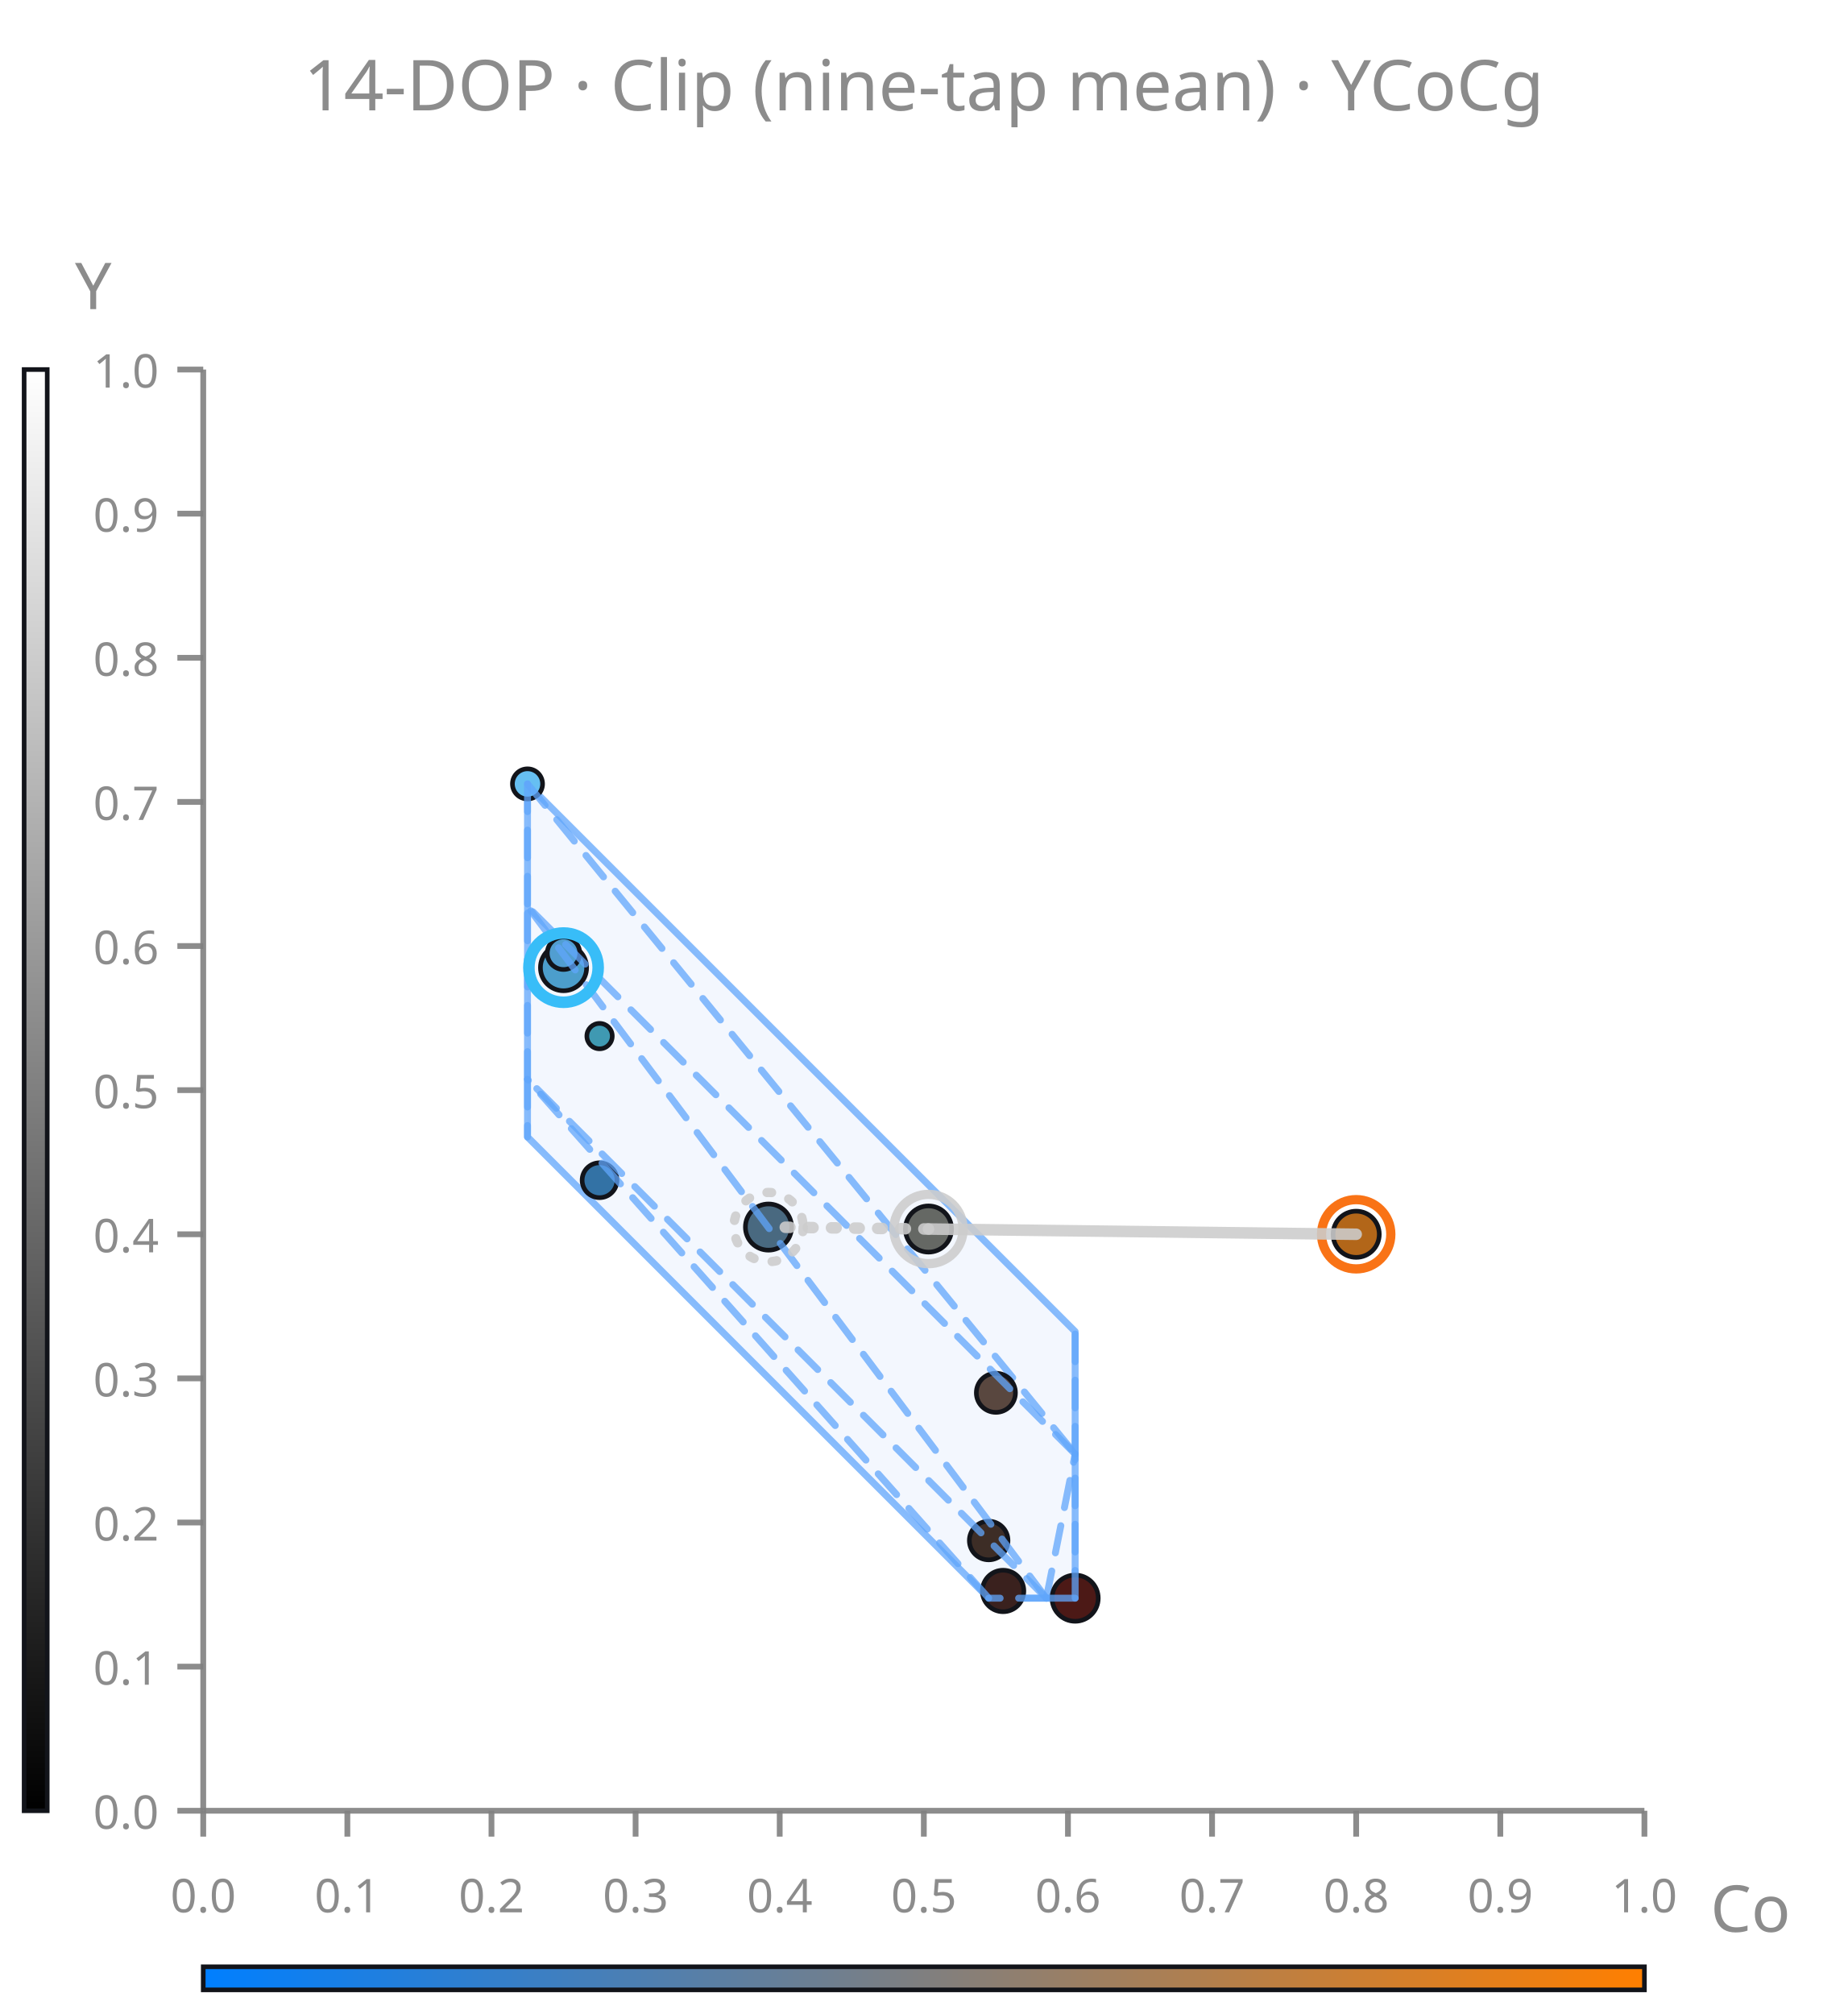
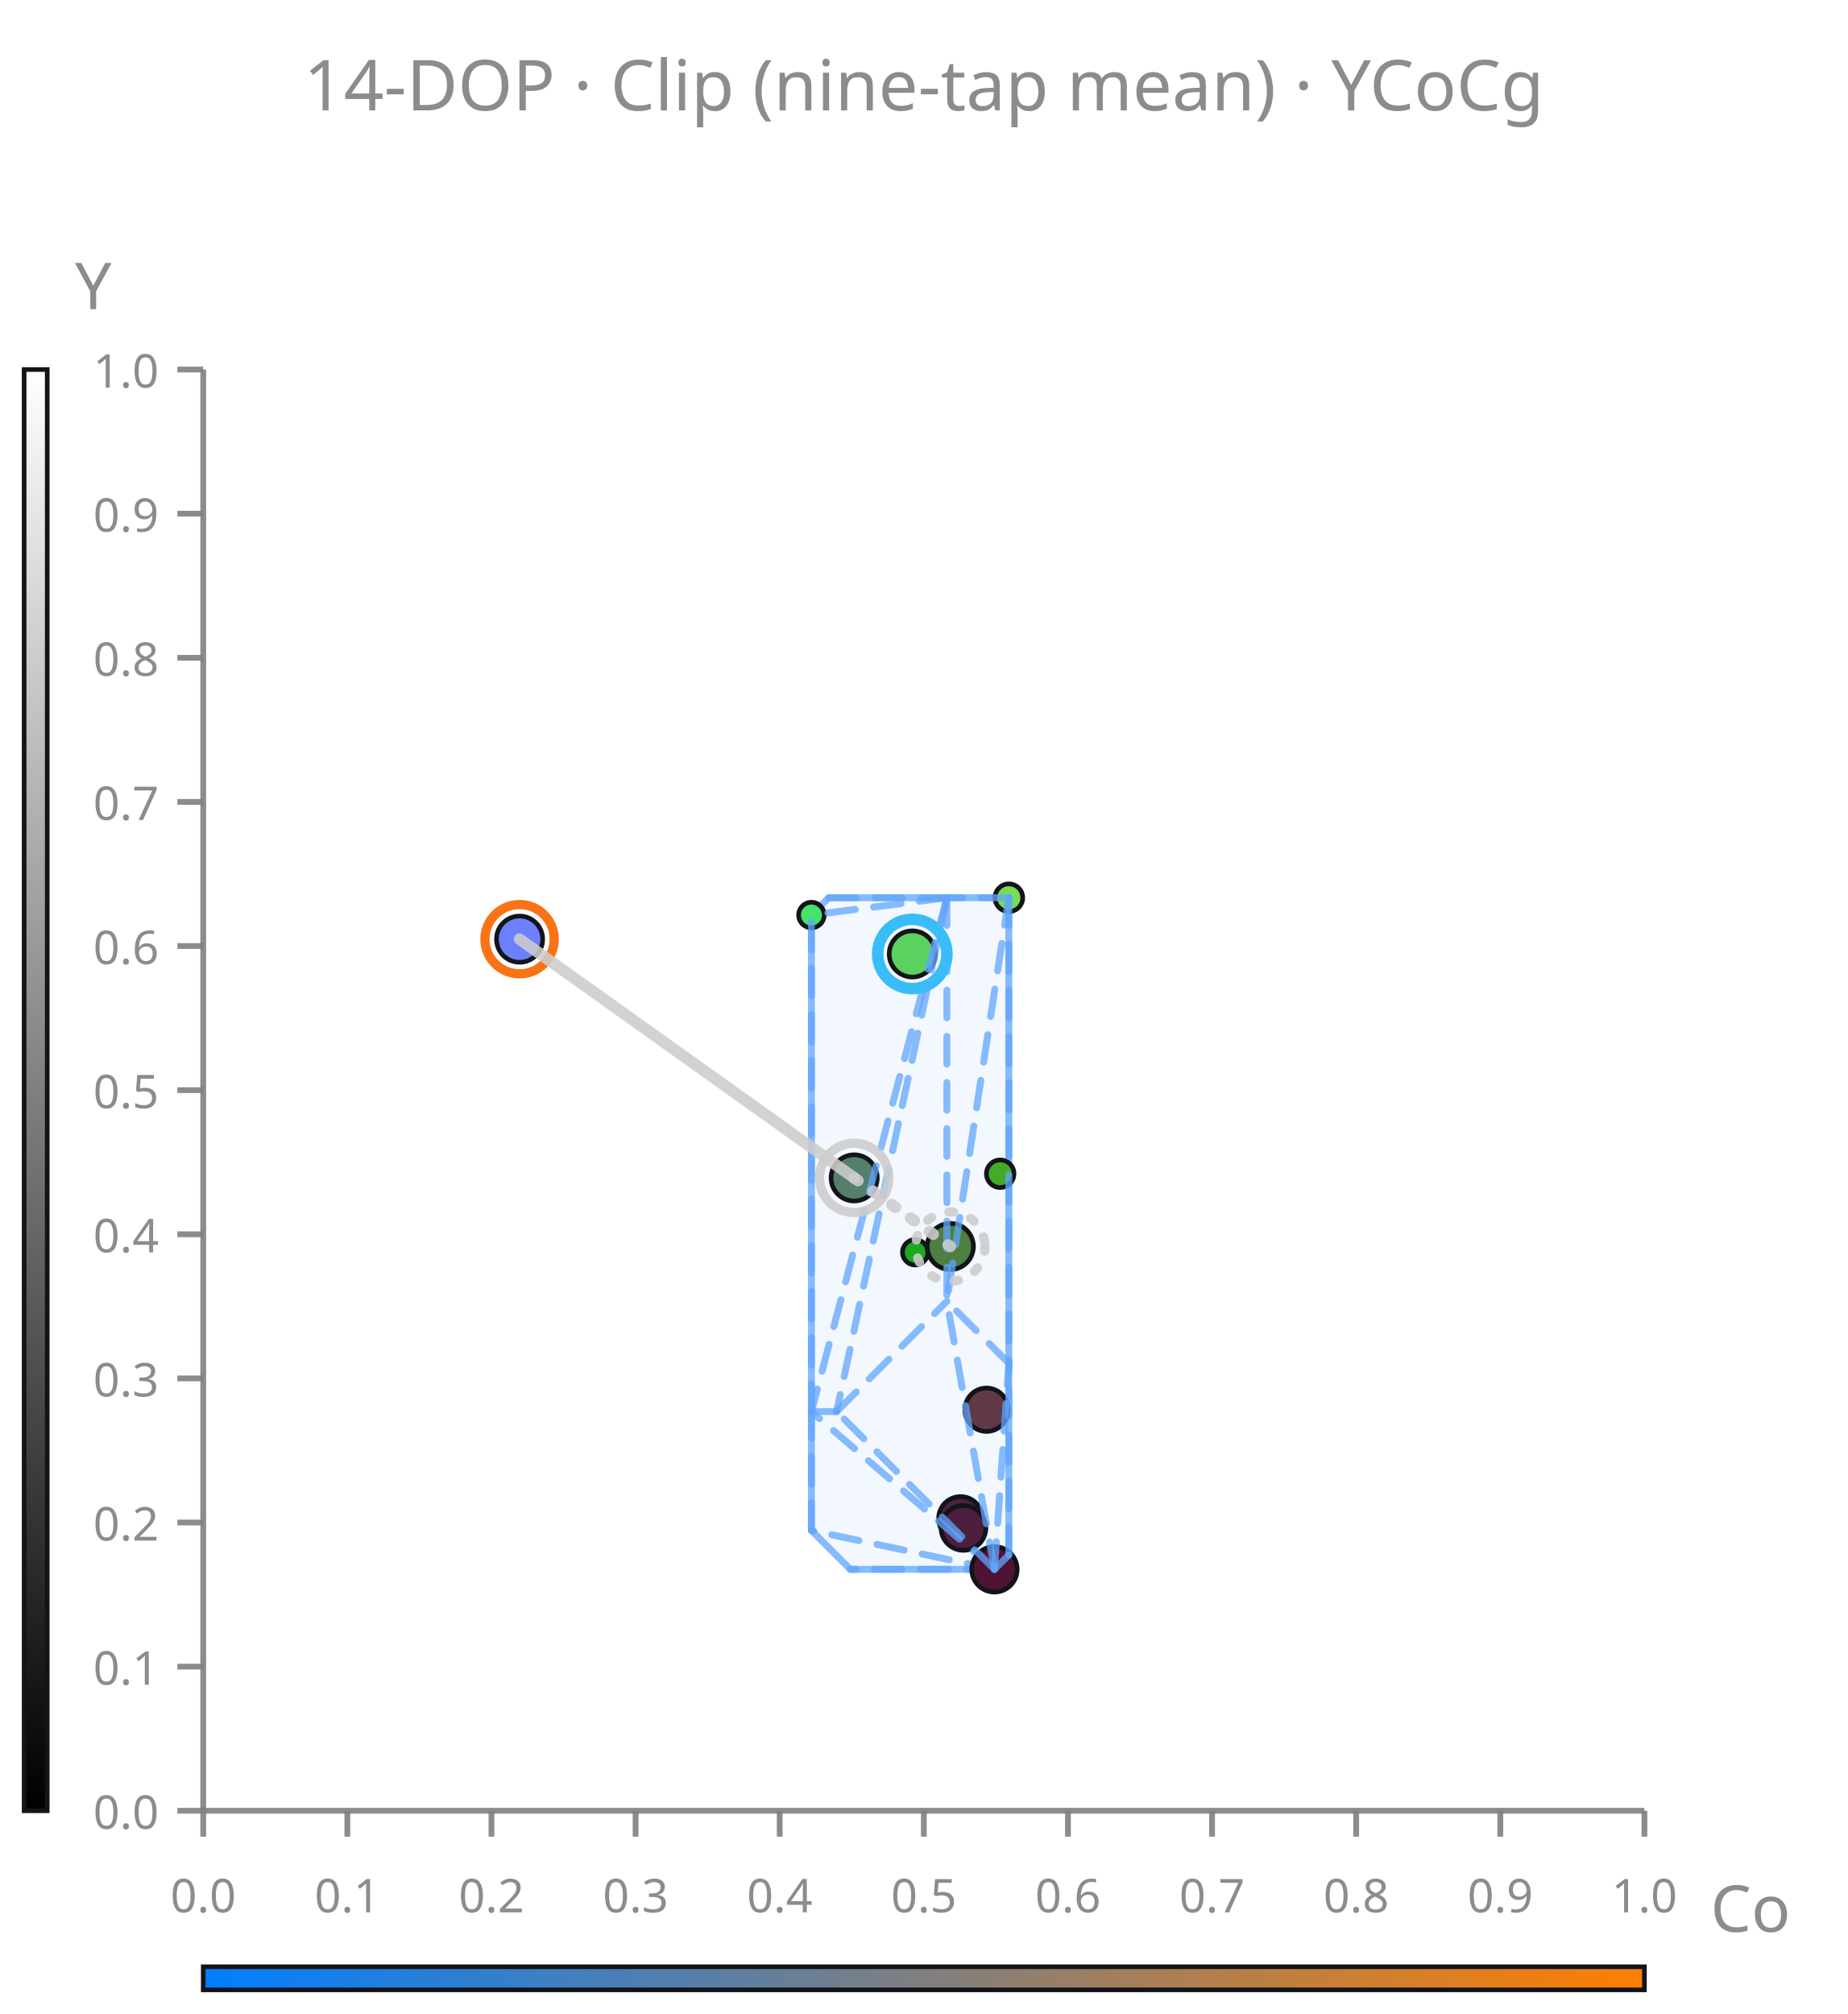
<svg xmlns="http://www.w3.org/2000/svg" baseProfile="full" height="436.0px" version="1.1" viewBox="0,0,400.0,436.0" width="400.0px">
  <defs>
    <linearGradient gradientUnits="userSpaceOnUse" id="plotGradY_0_1_2" x1="7.724" x2="7.724" y1="80" y2="392.0">
      <stop offset="0" stop-color="rgb(255,255,255)" />
      <stop offset="1" stop-color="rgb(0,0,0)" />
    </linearGradient>
    <linearGradient gradientUnits="userSpaceOnUse" id="plotGradX_0_1_2" x1="44.0" x2="356" y1="428.276" y2="428.276">
      <stop offset="0" stop-color="rgb(0,127,255)" />
      <stop offset="1" stop-color="rgb(255,127,0)" />
    </linearGradient>
  </defs>
  <g class="layer_bg" />
  <g class="layer_boundary">
-     <polygon fill="rgba(59,130,246,0.06)" points="214.04,345.98 232.76,345.98 232.76,288.26 114.2,169.7 114.2,246.14" stroke="rgba(96,165,250,0.75)" stroke-linejoin="round" stroke-width="1.5" />
+     <polygon fill="rgba(59,130,246,0.06)" points="175.664,331.316 184.088,339.74 218.408,339.74 218.408,194.348 179.408,194.348 175.664,198.092" stroke="rgba(96,165,250,0.75)" stroke-linejoin="round" stroke-width="1.5" />
  </g>
  <g class="layer_axes">
    <line fill="none" stroke="rgba(128,128,128,0.9)" stroke-width="1.25" x1="44.0" x2="356" y1="392.0" y2="392.0" />
    <line fill="none" stroke="rgba(128,128,128,0.9)" stroke-width="1.25" x1="44.0" x2="44.0" y1="392.0" y2="80" />
    <line fill="none" stroke="rgba(128,128,128,0.9)" stroke-width="1.25" x1="44.0" x2="44.0" y1="392.0" y2="397.6" />
    <text dominant-baseline="hanging" fill="rgba(128,128,128,0.9)" font-family="sans-serif" font-size="10.08" text-anchor="middle" x="44.0" y="406.168">0.0</text>
    <line fill="none" stroke="rgba(128,128,128,0.9)" stroke-width="1.25" x1="75.2" x2="75.2" y1="392.0" y2="397.6" />
    <text dominant-baseline="hanging" fill="rgba(128,128,128,0.9)" font-family="sans-serif" font-size="10.08" text-anchor="middle" x="75.2" y="406.168">0.1</text>
    <line fill="none" stroke="rgba(128,128,128,0.9)" stroke-width="1.25" x1="106.4" x2="106.4" y1="392.0" y2="397.6" />
    <text dominant-baseline="hanging" fill="rgba(128,128,128,0.9)" font-family="sans-serif" font-size="10.08" text-anchor="middle" x="106.4" y="406.168">0.2</text>
    <line fill="none" stroke="rgba(128,128,128,0.9)" stroke-width="1.25" x1="137.6" x2="137.6" y1="392.0" y2="397.6" />
    <text dominant-baseline="hanging" fill="rgba(128,128,128,0.9)" font-family="sans-serif" font-size="10.08" text-anchor="middle" x="137.6" y="406.168">0.3</text>
    <line fill="none" stroke="rgba(128,128,128,0.9)" stroke-width="1.25" x1="168.8" x2="168.8" y1="392.0" y2="397.6" />
    <text dominant-baseline="hanging" fill="rgba(128,128,128,0.9)" font-family="sans-serif" font-size="10.08" text-anchor="middle" x="168.8" y="406.168">0.4</text>
    <line fill="none" stroke="rgba(128,128,128,0.9)" stroke-width="1.25" x1="200" x2="200" y1="392.0" y2="397.6" />
    <text dominant-baseline="hanging" fill="rgba(128,128,128,0.9)" font-family="sans-serif" font-size="10.08" text-anchor="middle" x="200" y="406.168">0.5</text>
    <line fill="none" stroke="rgba(128,128,128,0.9)" stroke-width="1.25" x1="231.2" x2="231.2" y1="392.0" y2="397.6" />
    <text dominant-baseline="hanging" fill="rgba(128,128,128,0.9)" font-family="sans-serif" font-size="10.08" text-anchor="middle" x="231.2" y="406.168">0.6</text>
    <line fill="none" stroke="rgba(128,128,128,0.9)" stroke-width="1.25" x1="262.4" x2="262.4" y1="392.0" y2="397.6" />
    <text dominant-baseline="hanging" fill="rgba(128,128,128,0.9)" font-family="sans-serif" font-size="10.08" text-anchor="middle" x="262.4" y="406.168">0.7</text>
    <line fill="none" stroke="rgba(128,128,128,0.9)" stroke-width="1.25" x1="293.6" x2="293.6" y1="392.0" y2="397.6" />
    <text dominant-baseline="hanging" fill="rgba(128,128,128,0.9)" font-family="sans-serif" font-size="10.08" text-anchor="middle" x="293.6" y="406.168">0.8</text>
    <line fill="none" stroke="rgba(128,128,128,0.9)" stroke-width="1.25" x1="324.8" x2="324.8" y1="392.0" y2="397.6" />
    <text dominant-baseline="hanging" fill="rgba(128,128,128,0.9)" font-family="sans-serif" font-size="10.08" text-anchor="middle" x="324.8" y="406.168">0.9</text>
    <line fill="none" stroke="rgba(128,128,128,0.9)" stroke-width="1.25" x1="356" x2="356" y1="392.0" y2="397.6" />
    <text dominant-baseline="hanging" fill="rgba(128,128,128,0.9)" font-family="sans-serif" font-size="10.08" text-anchor="middle" x="356" y="406.168">1.0</text>
    <line fill="none" stroke="rgba(128,128,128,0.9)" stroke-width="1.25" x1="44.0" x2="38.4" y1="392.0" y2="392.0" />
    <text dominant-baseline="central" fill="rgba(128,128,128,0.9)" font-family="sans-serif" font-size="10.08" text-anchor="end" x="34.4" y="392.0">0.0</text>
    <line fill="none" stroke="rgba(128,128,128,0.9)" stroke-width="1.25" x1="44.0" x2="38.4" y1="360.8" y2="360.8" />
    <text dominant-baseline="central" fill="rgba(128,128,128,0.9)" font-family="sans-serif" font-size="10.08" text-anchor="end" x="34.4" y="360.8">0.1</text>
    <line fill="none" stroke="rgba(128,128,128,0.9)" stroke-width="1.25" x1="44.0" x2="38.4" y1="329.6" y2="329.6" />
    <text dominant-baseline="central" fill="rgba(128,128,128,0.9)" font-family="sans-serif" font-size="10.08" text-anchor="end" x="34.4" y="329.6">0.2</text>
    <line fill="none" stroke="rgba(128,128,128,0.9)" stroke-width="1.25" x1="44.0" x2="38.4" y1="298.4" y2="298.4" />
    <text dominant-baseline="central" fill="rgba(128,128,128,0.9)" font-family="sans-serif" font-size="10.08" text-anchor="end" x="34.4" y="298.4">0.3</text>
    <line fill="none" stroke="rgba(128,128,128,0.9)" stroke-width="1.25" x1="44.0" x2="38.4" y1="267.2" y2="267.2" />
    <text dominant-baseline="central" fill="rgba(128,128,128,0.9)" font-family="sans-serif" font-size="10.08" text-anchor="end" x="34.4" y="267.2">0.4</text>
    <line fill="none" stroke="rgba(128,128,128,0.9)" stroke-width="1.25" x1="44.0" x2="38.4" y1="236" y2="236" />
    <text dominant-baseline="central" fill="rgba(128,128,128,0.9)" font-family="sans-serif" font-size="10.08" text-anchor="end" x="34.4" y="236">0.5</text>
    <line fill="none" stroke="rgba(128,128,128,0.9)" stroke-width="1.25" x1="44.0" x2="38.4" y1="204.8" y2="204.8" />
    <text dominant-baseline="central" fill="rgba(128,128,128,0.9)" font-family="sans-serif" font-size="10.08" text-anchor="end" x="34.4" y="204.8">0.6</text>
    <line fill="none" stroke="rgba(128,128,128,0.9)" stroke-width="1.25" x1="44.0" x2="38.4" y1="173.6" y2="173.6" />
    <text dominant-baseline="central" fill="rgba(128,128,128,0.9)" font-family="sans-serif" font-size="10.08" text-anchor="end" x="34.4" y="173.6">0.7</text>
    <line fill="none" stroke="rgba(128,128,128,0.9)" stroke-width="1.25" x1="44.0" x2="38.4" y1="142.4" y2="142.4" />
    <text dominant-baseline="central" fill="rgba(128,128,128,0.9)" font-family="sans-serif" font-size="10.08" text-anchor="end" x="34.4" y="142.4">0.8</text>
    <line fill="none" stroke="rgba(128,128,128,0.9)" stroke-width="1.25" x1="44.0" x2="38.4" y1="111.2" y2="111.2" />
    <text dominant-baseline="central" fill="rgba(128,128,128,0.9)" font-family="sans-serif" font-size="10.08" text-anchor="end" x="34.4" y="111.2">0.9</text>
    <line fill="none" stroke="rgba(128,128,128,0.9)" stroke-width="1.25" x1="44.0" x2="38.4" y1="80" y2="80" />
    <text dominant-baseline="central" fill="rgba(128,128,128,0.9)" font-family="sans-serif" font-size="10.08" text-anchor="end" x="34.4" y="80">1.0</text>
    <text fill="rgba(128,128,128,0.9)" font-family="sans-serif" font-size="14" x="370.3" y="418.208">Co</text>
    <text fill="rgba(128,128,128,0.9)" font-family="sans-serif" font-size="14" x="16.224" y="66.928">Y</text>
    <rect fill="url(#plotGradY_0_1_2) none" height="312" shape-rendering="geometricPrecision" stroke="rgba(18,20,26,1.0)" stroke-width="1.0" width="5.0" x="5.224" y="80" />
    <rect fill="url(#plotGradX_0_1_2) none" height="5.0" shape-rendering="geometricPrecision" stroke="rgba(18,20,26,1.0)" stroke-width="1.0" width="312" x="44.0" y="425.776" />
  </g>
  <g class="layer_dots">
-     <circle cx="129.8" cy="224.3" fill="rgb(63,153,178)" r="2.75" stroke="rgba(18,20,26,1.0)" stroke-width="1.0" />
-     <circle cx="114.2" cy="169.7" fill="rgb(102,191,242)" r="3.261" stroke="rgba(18,20,26,1.0)" stroke-width="1.0" />
-     <circle cx="122" cy="209.48" fill="rgb(76,158,204)" r="5.0" stroke="rgba(18,20,26,1.0)" stroke-width="1.0" />
-     <circle cx="122" cy="206.36" fill="rgb(81,158,209)" r="3.517" stroke="rgba(18,20,26,1.0)" stroke-width="1.0" />
-     <circle cx="129.8" cy="255.5" fill="rgb(51,114,165)" r="3.773" stroke="rgba(18,20,26,1.0)" stroke-width="1.0" />
-     <circle cx="166.373" cy="265.64" fill="rgb(73,105,128)" r="5.0" stroke="rgba(18,20,26,1.0)" stroke-width="1.0" />
-     <circle cx="201.009" cy="266.065" fill="rgb(101,104,100)" r="5.0" stroke="rgba(18,20,26,1.0)" stroke-width="1.0" />
-     <circle cx="293.6" cy="267.2" fill="rgb(178,102,25)" r="5.0" stroke="rgba(18,20,26,1.0)" stroke-width="1.0" />
-     <line fill="none" stroke="rgba(96,165,250,0.75)" stroke-dasharray="6,4" stroke-linecap="round" stroke-width="1.5" x1="114.2" x2="232.76" y1="169.7" y2="314.78" />
-     <line fill="none" stroke="rgba(96,165,250,0.75)" stroke-dasharray="6,4" stroke-linecap="round" stroke-width="1.5" x1="114.2" x2="114.2" y1="169.7" y2="196.22" />
-     <line fill="none" stroke="rgba(96,165,250,0.75)" stroke-dasharray="6,4" stroke-linecap="round" stroke-width="1.5" x1="232.76" x2="232.76" y1="314.78" y2="288.26" />
-     <circle cx="214.04" cy="333.5" fill="rgb(61,45,38)" r="4.182" stroke="rgba(18,20,26,1.0)" stroke-width="1.0" />
-     <circle cx="215.6" cy="301.52" fill="rgb(89,71,63)" r="4.233" stroke="rgba(18,20,26,1.0)" stroke-width="1.0" />
-     <circle cx="217.16" cy="344.42" fill="rgb(58,33,30)" r="4.489" stroke="rgba(18,20,26,1.0)" stroke-width="1.0" />
-     <line fill="none" stroke="rgba(96,165,250,0.75)" stroke-dasharray="6,4" stroke-linecap="round" stroke-width="1.5" x1="226.52" x2="214.04" y1="345.98" y2="345.98" />
-     <line fill="none" stroke="rgba(96,165,250,0.75)" stroke-dasharray="6,4" stroke-linecap="round" stroke-width="1.5" x1="214.04" x2="114.2" y1="345.98" y2="233.66" />
-     <line fill="none" stroke="rgba(96,165,250,0.75)" stroke-dasharray="6,4" stroke-linecap="round" stroke-width="1.5" x1="114.2" x2="114.2" y1="233.66" y2="246.14" />
-     <line fill="none" stroke="rgba(96,165,250,0.75)" stroke-dasharray="6,4" stroke-linecap="round" stroke-width="1.5" x1="226.52" x2="232.76" y1="345.98" y2="314.78" />
-     <line fill="none" stroke="rgba(96,165,250,0.75)" stroke-dasharray="6,4" stroke-linecap="round" stroke-width="1.5" x1="226.52" x2="114.2" y1="345.98" y2="233.66" />
-     <line fill="none" stroke="rgba(96,165,250,0.75)" stroke-dasharray="6,4" stroke-linecap="round" stroke-width="1.5" x1="226.52" x2="114.2" y1="345.98" y2="196.22" />
-     <line fill="none" stroke="rgba(96,165,250,0.75)" stroke-dasharray="6,4" stroke-linecap="round" stroke-width="1.5" x1="232.76" x2="114.2" y1="314.78" y2="196.22" />
-     <line fill="none" stroke="rgba(96,165,250,0.75)" stroke-dasharray="6,4" stroke-linecap="round" stroke-width="1.5" x1="114.2" x2="114.2" y1="233.66" y2="196.22" />
-     <circle cx="232.76" cy="345.98" fill="rgb(76,25,22)" r="5.0" stroke="rgba(18,20,26,1.0)" stroke-width="1.0" />
-     <line fill="none" stroke="rgba(96,165,250,0.75)" stroke-dasharray="6,4" stroke-linecap="round" stroke-width="1.5" x1="232.76" x2="226.52" y1="345.98" y2="345.98" />
-     <line fill="none" stroke="rgba(96,165,250,0.75)" stroke-dasharray="6,4" stroke-linecap="round" stroke-width="1.5" x1="232.76" x2="232.76" y1="345.98" y2="314.78" />
+     <circle cx="198.128" cy="271.1" fill="rgb(27,169,30)" r="2.75" stroke="rgba(18,20,26,1.0)" stroke-width="1.0" />
+     <circle cx="175.664" cy="198.092" fill="rgb(69,227,108)" r="2.768" stroke="rgba(18,20,26,1.0)" stroke-width="1.0" />
+     <circle cx="216.536" cy="254.096" fill="rgb(66,172,39)" r="2.985" stroke="rgba(18,20,26,1.0)" stroke-width="1.0" />
+     <circle cx="218.408" cy="194.348" fill="rgb(117,221,86)" r="3" stroke="rgba(18,20,26,1.0)" stroke-width="1.0" />
+     <line fill="none" stroke="rgba(96,165,250,0.75)" stroke-dasharray="6,4" stroke-linecap="round" stroke-width="1.5" x1="179.408" x2="204.992" y1="194.348" y2="194.348" />
+     <line fill="none" stroke="rgba(96,165,250,0.75)" stroke-dasharray="6,4" stroke-linecap="round" stroke-width="1.5" x1="204.992" x2="175.664" y1="194.348" y2="198.092" />
+     <circle cx="197.504" cy="206.516" fill="rgb(91,210,95)" r="5.0" stroke="rgba(18,20,26,1.0)" stroke-width="1.0" />
+     <line fill="none" stroke="rgba(96,165,250,0.75)" stroke-dasharray="6,4" stroke-linecap="round" stroke-width="1.5" x1="218.408" x2="204.992" y1="194.348" y2="194.348" />
+     <circle cx="205.737" cy="269.843" fill="rgb(77,127,67)" r="5.0" stroke="rgba(18,20,26,1.0)" stroke-width="1.0" />
+     <line fill="none" stroke="rgba(96,165,250,0.75)" stroke-dasharray="6,4" stroke-linecap="round" stroke-width="1.5" x1="175.664" x2="175.664" y1="305.576" y2="198.092" />
+     <line fill="none" stroke="rgba(96,165,250,0.75)" stroke-dasharray="6,4" stroke-linecap="round" stroke-width="1.5" x1="218.408" x2="204.992" y1="194.348" y2="281.708" />
+     <line fill="none" stroke="rgba(96,165,250,0.75)" stroke-dasharray="6,4" stroke-linecap="round" stroke-width="1.5" x1="218.408" x2="218.408" y1="194.348" y2="295.124" />
+     <circle cx="184.92" cy="254.993" fill="rgb(84,127,108)" r="5.0" stroke="rgba(18,20,26,1.0)" stroke-width="1.0" />
+     <line fill="none" stroke="rgba(96,165,250,0.75)" stroke-dasharray="6,4" stroke-linecap="round" stroke-width="1.5" x1="204.992" x2="175.664" y1="194.348" y2="305.576" />
+     <line fill="none" stroke="rgba(96,165,250,0.75)" stroke-dasharray="6,4" stroke-linecap="round" stroke-width="1.5" x1="204.992" x2="181.124" y1="194.348" y2="305.576" />
+     <line fill="none" stroke="rgba(96,165,250,0.75)" stroke-dasharray="6,4" stroke-linecap="round" stroke-width="1.5" x1="204.992" x2="204.992" y1="194.348" y2="281.708" />
+     <line fill="none" stroke="rgba(96,165,250,0.75)" stroke-dasharray="6,4" stroke-linecap="round" stroke-width="1.5" x1="175.664" x2="175.664" y1="331.316" y2="305.576" />
+     <line fill="none" stroke="rgba(96,165,250,0.75)" stroke-dasharray="6,4" stroke-linecap="round" stroke-width="1.5" x1="215.288" x2="184.088" y1="339.74" y2="339.74" />
+     <line fill="none" stroke="rgba(96,165,250,0.75)" stroke-dasharray="6,4" stroke-linecap="round" stroke-width="1.5" x1="215.288" x2="175.664" y1="339.74" y2="331.316" />
+     <circle cx="213.572" cy="305.186" fill="rgb(95,57,72)" r="4.694" stroke="rgba(18,20,26,1.0)" stroke-width="1.0" />
+     <circle cx="207.956" cy="328.742" fill="rgb(73,35,60)" r="4.756" stroke="rgba(18,20,26,1.0)" stroke-width="1.0" />
+     <circle cx="208.58" cy="330.77" fill="rgb(77,30,62)" r="4.854" stroke="rgba(18,20,26,1.0)" stroke-width="1.0" />
+     <line fill="none" stroke="rgba(96,165,250,0.75)" stroke-dasharray="6,4" stroke-linecap="round" stroke-width="1.5" x1="175.664" x2="181.124" y1="305.576" y2="305.576" />
+     <line fill="none" stroke="rgba(96,165,250,0.75)" stroke-dasharray="6,4" stroke-linecap="round" stroke-width="1.5" x1="215.288" x2="175.664" y1="339.74" y2="305.576" />
+     <line fill="none" stroke="rgba(96,165,250,0.75)" stroke-dasharray="6,4" stroke-linecap="round" stroke-width="1.5" x1="218.408" x2="215.288" y1="339.74" y2="339.74" />
+     <line fill="none" stroke="rgba(96,165,250,0.75)" stroke-dasharray="6,4" stroke-linecap="round" stroke-width="1.5" x1="218.408" x2="218.408" y1="339.74" y2="336.62" />
+     <line fill="none" stroke="rgba(96,165,250,0.75)" stroke-dasharray="6,4" stroke-linecap="round" stroke-width="1.5" x1="181.124" x2="204.992" y1="305.576" y2="281.708" />
+     <circle cx="215.288" cy="339.74" fill="rgb(78,19,53)" r="4.921" stroke="rgba(18,20,26,1.0)" stroke-width="1.0" />
+     <line fill="none" stroke="rgba(96,165,250,0.75)" stroke-dasharray="6,4" stroke-linecap="round" stroke-width="1.5" x1="215.288" x2="218.408" y1="339.74" y2="336.62" />
+     <line fill="none" stroke="rgba(96,165,250,0.75)" stroke-dasharray="6,4" stroke-linecap="round" stroke-width="1.5" x1="215.288" x2="218.408" y1="339.74" y2="295.124" />
+     <line fill="none" stroke="rgba(96,165,250,0.75)" stroke-dasharray="6,4" stroke-linecap="round" stroke-width="1.5" x1="215.288" x2="181.124" y1="339.74" y2="305.576" />
+     <line fill="none" stroke="rgba(96,165,250,0.75)" stroke-dasharray="6,4" stroke-linecap="round" stroke-width="1.5" x1="215.288" x2="204.992" y1="339.74" y2="281.708" />
+     <line fill="none" stroke="rgba(96,165,250,0.75)" stroke-dasharray="6,4" stroke-linecap="round" stroke-width="1.5" x1="218.408" x2="218.408" y1="336.62" y2="295.124" />
+     <line fill="none" stroke="rgba(96,165,250,0.75)" stroke-dasharray="6,4" stroke-linecap="round" stroke-width="1.5" x1="218.408" x2="204.992" y1="295.124" y2="281.708" />
+     <circle cx="112.484" cy="203.318" fill="rgb(108,128,251)" r="5.0" stroke="rgba(18,20,26,1.0)" stroke-width="1.0" />
  </g>
  <g class="layer_overlay">
-     <circle cx="122" cy="209.48" fill="none" r="7.5" stroke="rgba(56,189,248,1.0)" stroke-width="2.5" />
-     <circle cx="293.6" cy="267.2" fill="none" r="7.5" stroke="rgba(249,115,22,1.0)" stroke-width="2.0" />
-     <line stroke="rgba(204,204,204,0.88)" stroke-linecap="round" stroke-width="2.5" x1="293.6" x2="201.009" y1="267.2" y2="266.065" />
-     <circle cx="201.009" cy="266.065" fill="none" r="7.5" stroke="rgba(204,204,204,0.88)" stroke-width="2.0" />
-     <line fill="none" stroke="rgba(204,204,204,0.88)" stroke-dasharray="1 4" stroke-linecap="round" stroke-width="2.5" x1="201.009" x2="166.373" y1="266.065" y2="265.64" />
-     <circle cx="166.373" cy="265.64" fill="none" r="7.5" stroke="rgba(204,204,204,0.88)" stroke-dasharray="1 4" stroke-linecap="round" stroke-width="2.0" />
+     <circle cx="197.504" cy="206.516" fill="none" r="7.5" stroke="rgba(56,189,248,1.0)" stroke-width="2.5" />
+     <circle cx="112.484" cy="203.318" fill="none" r="7.5" stroke="rgba(249,115,22,1.0)" stroke-width="2.0" />
+     <line stroke="rgba(204,204,204,0.88)" stroke-linecap="round" stroke-width="2.5" x1="112.484" x2="184.92" y1="203.318" y2="254.993" />
+     <circle cx="184.92" cy="254.993" fill="none" r="7.5" stroke="rgba(204,204,204,0.88)" stroke-width="2.0" />
+     <line fill="none" stroke="rgba(204,204,204,0.88)" stroke-dasharray="1 4" stroke-linecap="round" stroke-width="2.5" x1="184.92" x2="205.737" y1="254.993" y2="269.843" />
+     <circle cx="205.737" cy="269.843" fill="none" r="7.5" stroke="rgba(204,204,204,0.88)" stroke-dasharray="1 4" stroke-linecap="round" stroke-width="2.0" />
  </g>
  <g class="layer_header">
    <text dominant-baseline="central" fill="rgba(128,128,128,0.9)" font-family="sans-serif" font-size="15.2" text-anchor="middle" x="200.0" y="18.0">14-DOP · Clip (nine-tap mean) · YCoCg</text>
  </g>
</svg>
